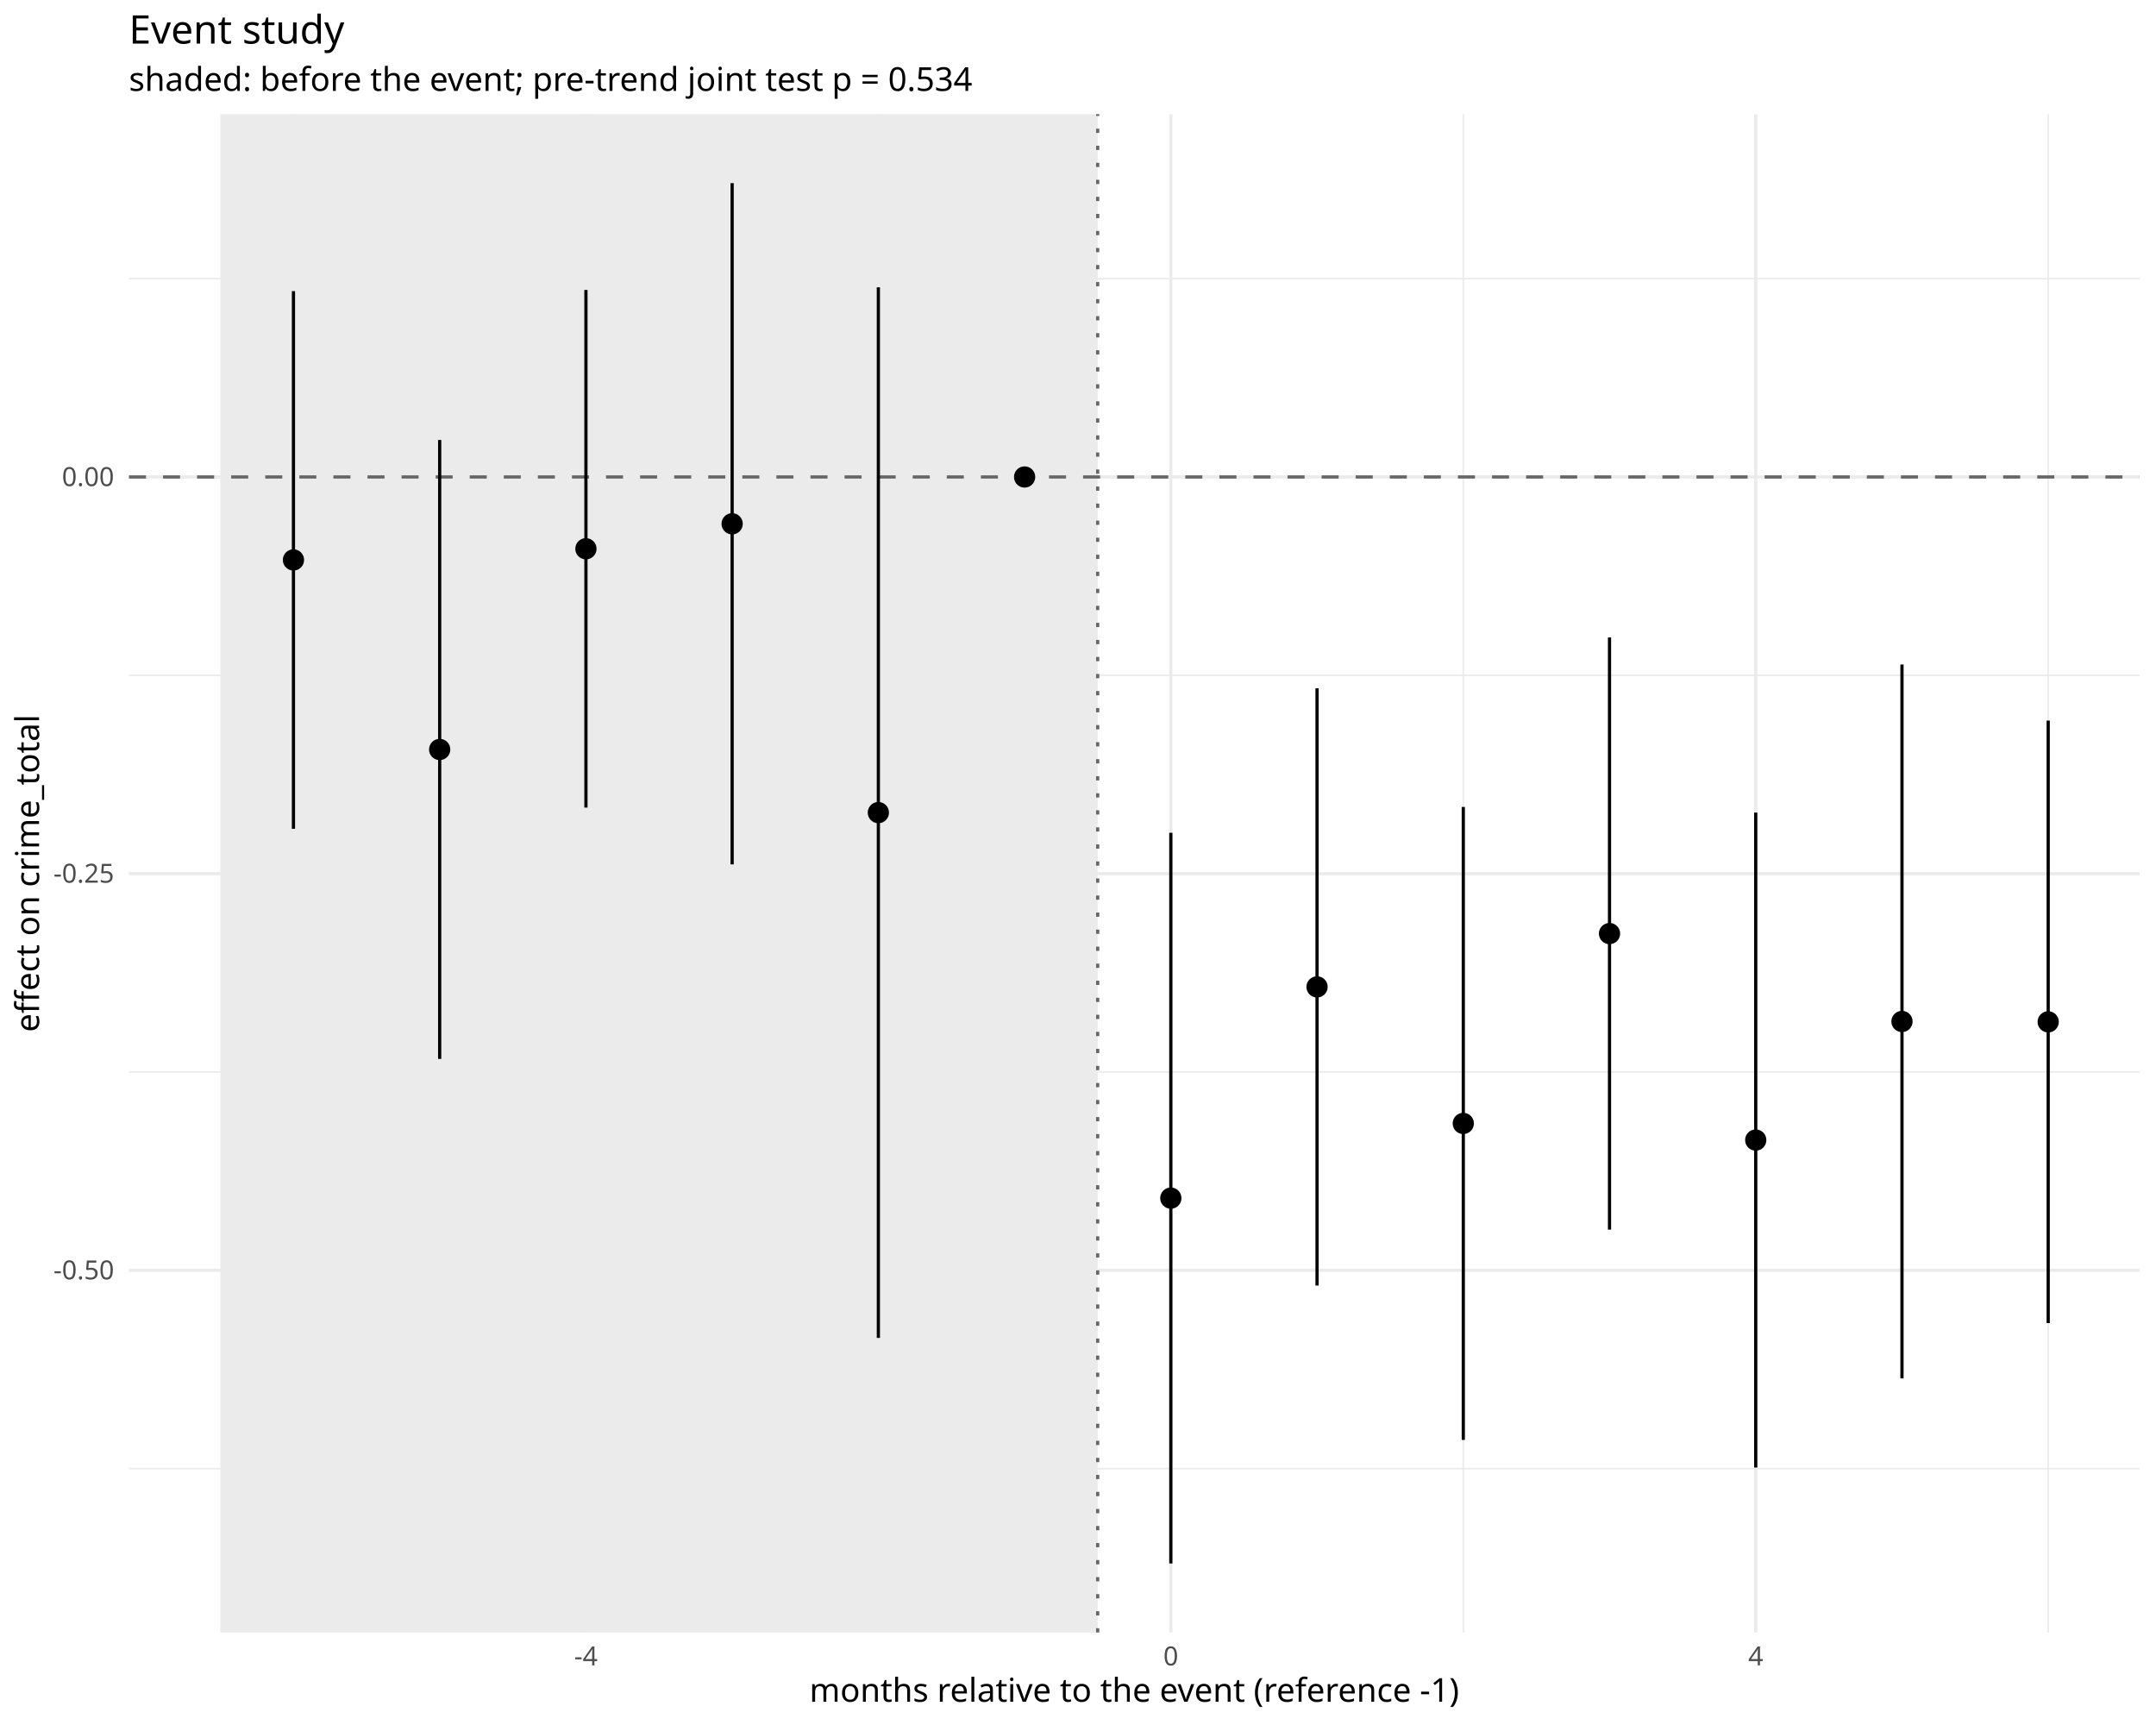
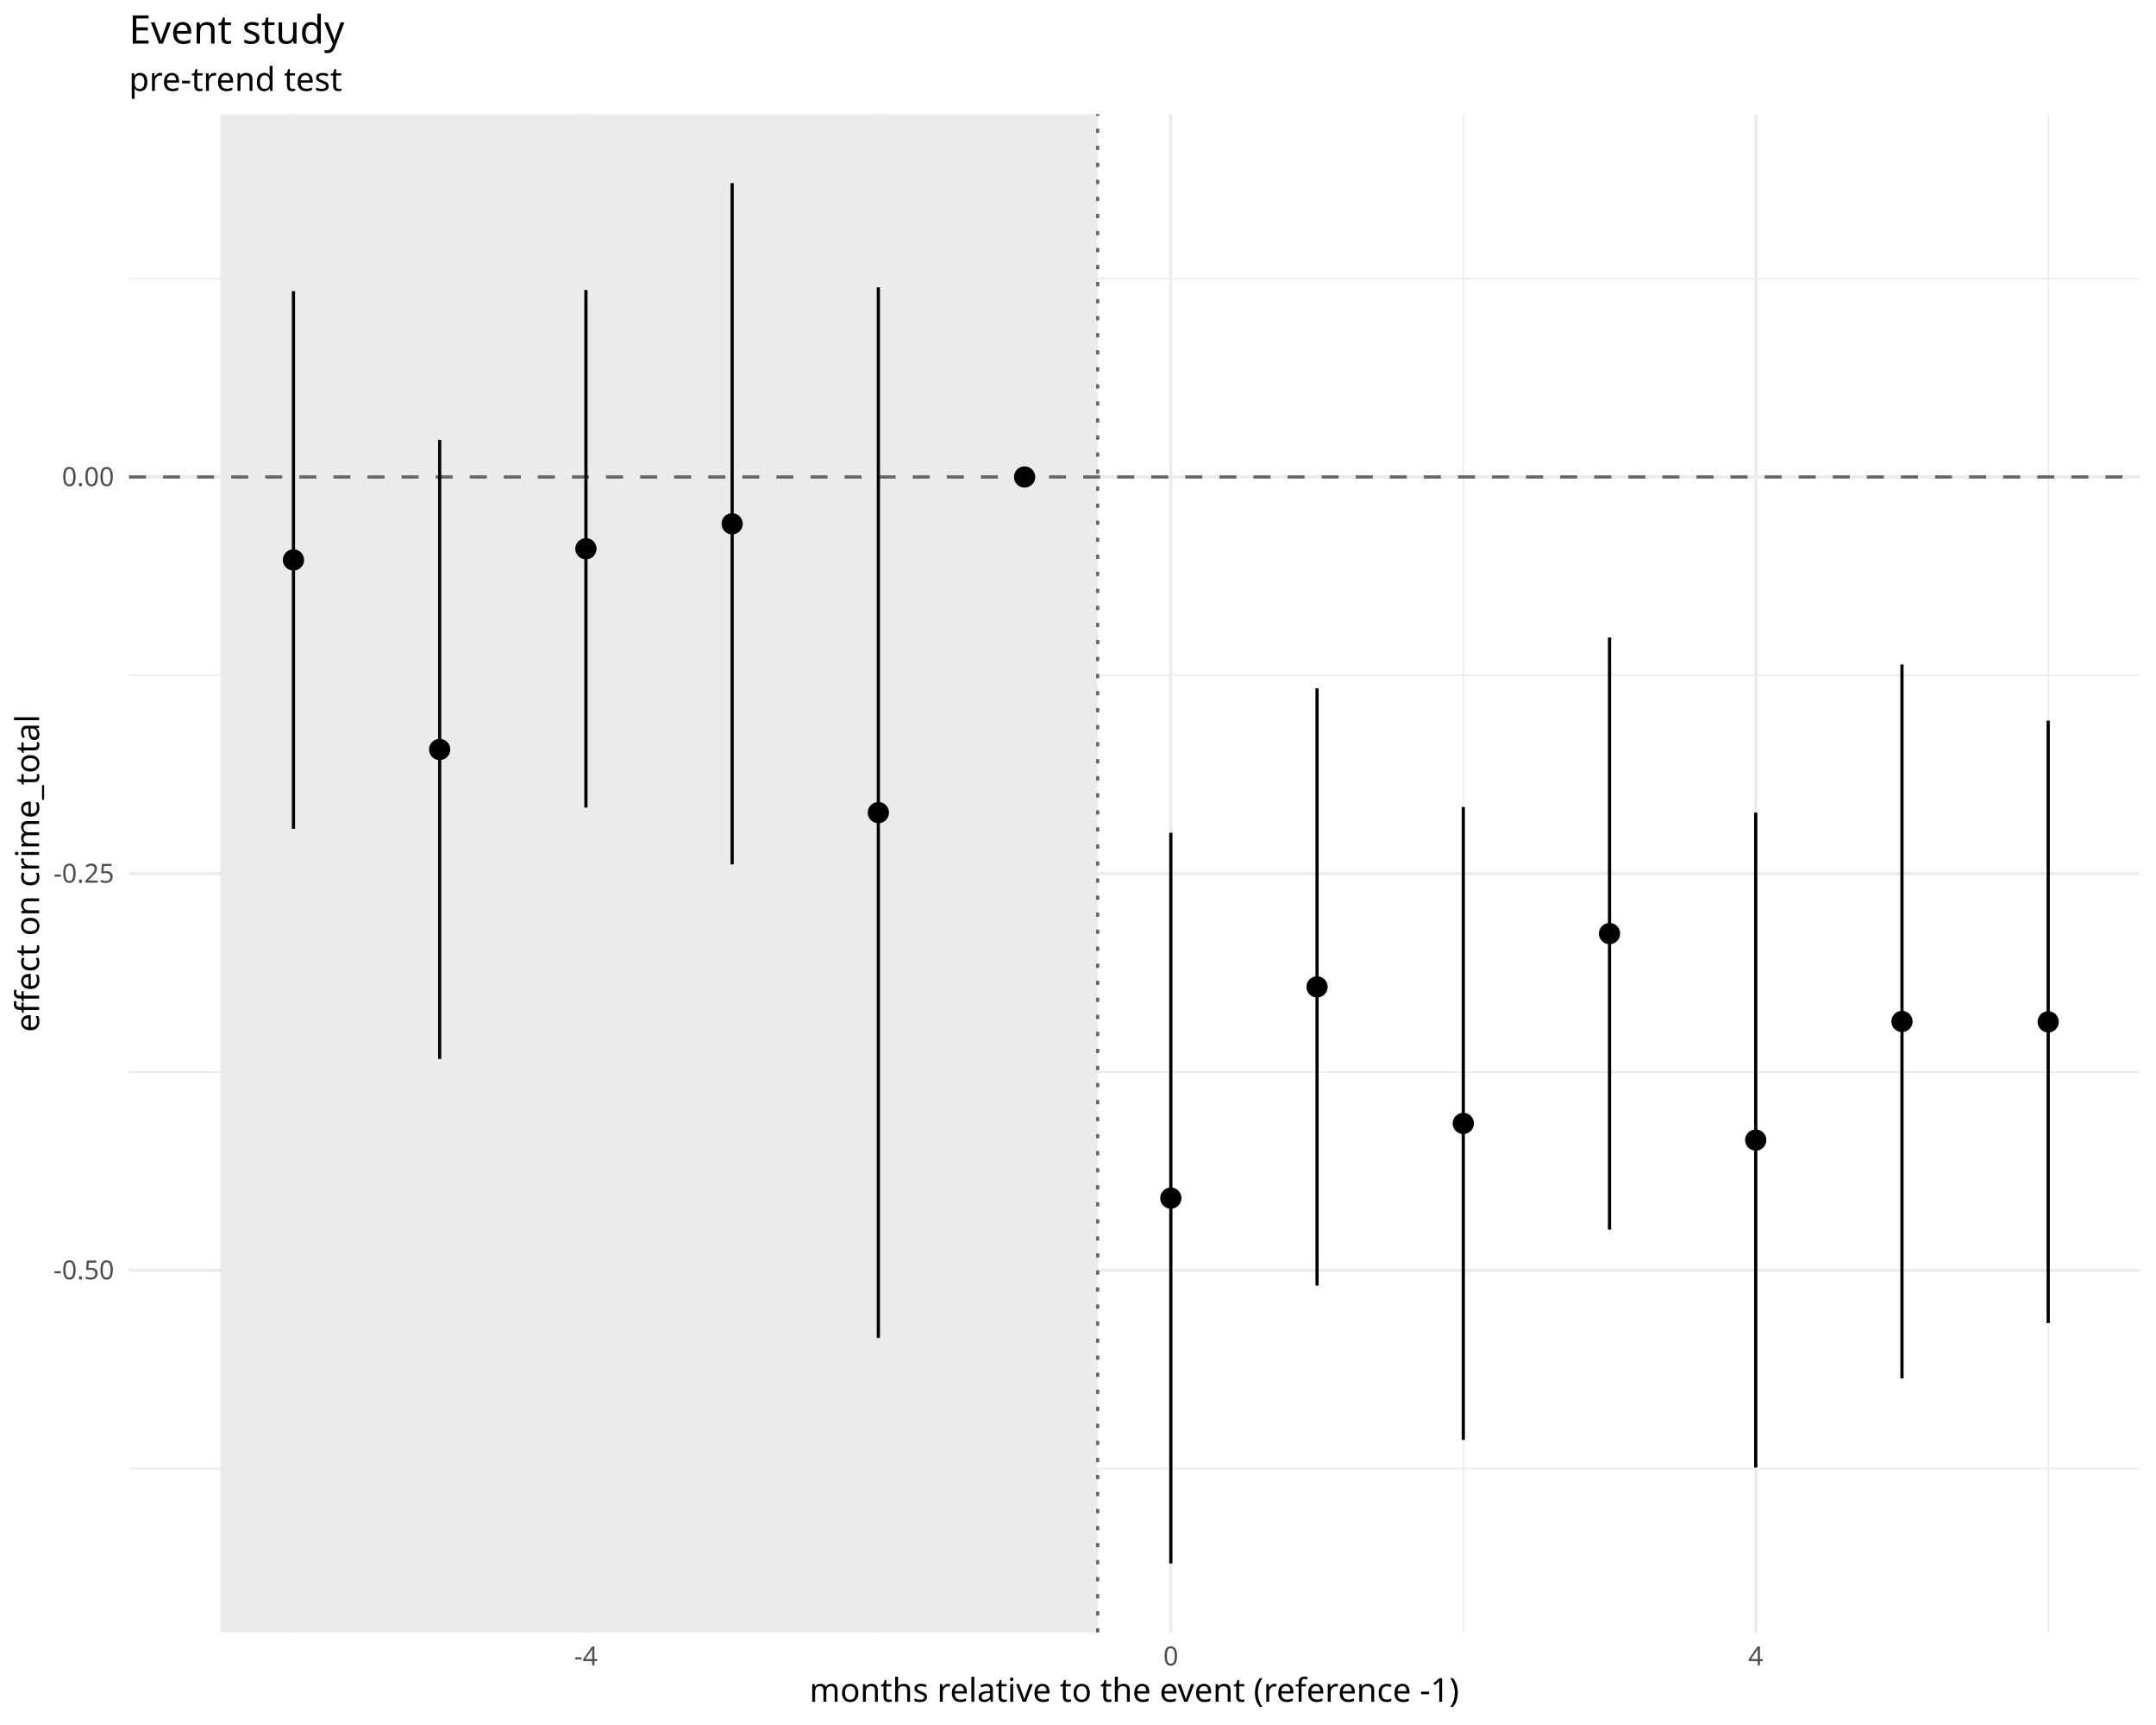
<svg xmlns="http://www.w3.org/2000/svg" class="svglite" data-engine-version="2.0" width="720.00pt" height="576.00pt" viewBox="0 0 720.00 576.00">
  <defs>
    <style type="text/css">
    .svglite line, .svglite polyline, .svglite polygon, .svglite path, .svglite rect, .svglite circle {
      fill: none;
      stroke: #000000;
      stroke-linecap: round;
      stroke-linejoin: round;
      stroke-miterlimit: 10.00;
    }
  </style>
  </defs>
  <rect width="100%" height="100%" style="stroke: none; fill: #FFFFFF;" />
  <defs>
    <clipPath id="cpMC4wMHw3MjAuMDB8MC4wMHw1NzYuMDA=">
      <rect x="0.00" y="0.00" width="720.00" height="576.00" />
    </clipPath>
  </defs>
  <g clip-path="url(#cpMC4wMHw3MjAuMDB8MC4wMHw1NzYuMDA=)">
    <rect x="0.00" y="0.00" width="720.00" height="576.00" style="stroke-width: 1.07; stroke: none; fill: #FFFFFF;" />
  </g>
  <defs>
    <clipPath id="cpNDMuMDZ8NzE0LjUyfDM4LjEyfDU0NS4xMQ==">
      <rect x="43.06" y="38.12" width="671.46" height="507.00" />
    </clipPath>
  </defs>
  <g clip-path="url(#cpNDMuMDZ8NzE0LjUyfDM4LjEyfDU0NS4xMQ==)">
    <polyline points="43.06,490.39 714.52,490.39 " style="stroke-width: 0.53; stroke: #EBEBEB; stroke-linecap: butt;" />
    <polyline points="43.06,357.94 714.52,357.94 " style="stroke-width: 0.53; stroke: #EBEBEB; stroke-linecap: butt;" />
    <polyline points="43.06,225.49 714.52,225.49 " style="stroke-width: 0.53; stroke: #EBEBEB; stroke-linecap: butt;" />
    <polyline points="43.06,93.05 714.52,93.05 " style="stroke-width: 0.53; stroke: #EBEBEB; stroke-linecap: butt;" />
    <polyline points="98.00,545.11 98.00,38.12 " style="stroke-width: 0.53; stroke: #EBEBEB; stroke-linecap: butt;" />
    <polyline points="293.33,545.11 293.33,38.12 " style="stroke-width: 0.53; stroke: #EBEBEB; stroke-linecap: butt;" />
    <polyline points="488.67,545.11 488.67,38.12 " style="stroke-width: 0.53; stroke: #EBEBEB; stroke-linecap: butt;" />
    <polyline points="684.00,545.11 684.00,38.12 " style="stroke-width: 0.53; stroke: #EBEBEB; stroke-linecap: butt;" />
    <polyline points="43.06,424.16 714.52,424.16 " style="stroke-width: 1.07; stroke: #EBEBEB; stroke-linecap: butt;" />
    <polyline points="43.06,291.72 714.52,291.72 " style="stroke-width: 1.07; stroke: #EBEBEB; stroke-linecap: butt;" />
    <polyline points="43.06,159.27 714.52,159.27 " style="stroke-width: 1.07; stroke: #EBEBEB; stroke-linecap: butt;" />
    <polyline points="195.67,545.11 195.67,38.12 " style="stroke-width: 1.07; stroke: #EBEBEB; stroke-linecap: butt;" />
    <polyline points="391.00,545.11 391.00,38.12 " style="stroke-width: 1.07; stroke: #EBEBEB; stroke-linecap: butt;" />
    <polyline points="586.33,545.11 586.33,38.12 " style="stroke-width: 1.07; stroke: #EBEBEB; stroke-linecap: butt;" />
    <rect x="73.58" y="38.12" width="293.00" height="507.00" style="stroke-width: 1.07; stroke: none; stroke-linecap: butt; stroke-linejoin: miter; fill: #EBEBEB;" />
    <line x1="43.06" y1="159.27" x2="714.52" y2="159.27" style="stroke-width: 1.07; stroke: #666666; stroke-dasharray: 5.69,5.69; stroke-linecap: butt;" />
    <line x1="366.58" y1="545.11" x2="366.58" y2="38.12" style="stroke-width: 1.07; stroke: #666666; stroke-dasharray: 1.42,4.27; stroke-linecap: butt;" />
    <line x1="98.00" y1="276.74" x2="98.00" y2="97.21" style="stroke-width: 1.07; stroke-linecap: butt;" />
    <line x1="146.83" y1="353.59" x2="146.83" y2="146.92" style="stroke-width: 1.07; stroke-linecap: butt;" />
    <line x1="195.67" y1="269.67" x2="195.67" y2="96.82" style="stroke-width: 1.07; stroke-linecap: butt;" />
    <line x1="244.50" y1="288.63" x2="244.50" y2="61.16" style="stroke-width: 1.07; stroke-linecap: butt;" />
    <line x1="293.33" y1="446.74" x2="293.33" y2="95.95" style="stroke-width: 1.07; stroke-linecap: butt;" />
    <line x1="342.17" y1="159.27" x2="342.17" y2="159.27" style="stroke-width: 1.07; stroke-linecap: butt;" />
    <line x1="391.00" y1="522.07" x2="391.00" y2="278.07" style="stroke-width: 1.07; stroke-linecap: butt;" />
    <line x1="439.83" y1="429.26" x2="439.83" y2="229.82" style="stroke-width: 1.07; stroke-linecap: butt;" />
    <line x1="488.67" y1="480.81" x2="488.67" y2="269.46" style="stroke-width: 1.07; stroke-linecap: butt;" />
    <line x1="537.50" y1="410.60" x2="537.50" y2="212.85" style="stroke-width: 1.07; stroke-linecap: butt;" />
    <line x1="586.33" y1="490.02" x2="586.33" y2="271.34" style="stroke-width: 1.07; stroke-linecap: butt;" />
    <line x1="635.17" y1="460.27" x2="635.17" y2="221.90" style="stroke-width: 1.07; stroke-linecap: butt;" />
    <line x1="684.00" y1="441.80" x2="684.00" y2="240.62" style="stroke-width: 1.07; stroke-linecap: butt;" />
    <circle cx="98.00" cy="186.97" r="2.84" style="stroke-width: 1.42; fill: #000000;" />
    <circle cx="146.83" cy="250.26" r="2.84" style="stroke-width: 1.42; fill: #000000;" />
    <circle cx="195.67" cy="183.24" r="2.84" style="stroke-width: 1.42; fill: #000000;" />
    <circle cx="244.50" cy="174.90" r="2.84" style="stroke-width: 1.42; fill: #000000;" />
    <circle cx="293.33" cy="271.34" r="2.84" style="stroke-width: 1.42; fill: #000000;" />
    <circle cx="342.17" cy="159.27" r="2.84" style="stroke-width: 1.42; fill: #000000;" />
    <circle cx="391.00" cy="400.07" r="2.84" style="stroke-width: 1.42; fill: #000000;" />
    <circle cx="439.83" cy="329.54" r="2.84" style="stroke-width: 1.42; fill: #000000;" />
    <circle cx="488.67" cy="375.13" r="2.84" style="stroke-width: 1.42; fill: #000000;" />
    <circle cx="537.50" cy="311.73" r="2.84" style="stroke-width: 1.42; fill: #000000;" />
    <circle cx="586.33" cy="380.68" r="2.84" style="stroke-width: 1.42; fill: #000000;" />
    <circle cx="635.17" cy="341.08" r="2.84" style="stroke-width: 1.42; fill: #000000;" />
    <circle cx="684.00" cy="341.21" r="2.84" style="stroke-width: 1.42; fill: #000000;" />
  </g>
  <g clip-path="url(#cpMC4wMHw3MjAuMDB8MC4wMHw1NzYuMDA=)">
    <text x="38.13" y="427.19" text-anchor="end" style="font-size: 8.80px; fill: #4D4D4D; font-family: sans;" textLength="20.06px" lengthAdjust="spacingAndGlyphs">-0.50</text>
    <text x="38.13" y="294.74" text-anchor="end" style="font-size: 8.80px; fill: #4D4D4D; font-family: sans;" textLength="20.06px" lengthAdjust="spacingAndGlyphs">-0.25</text>
    <text x="38.13" y="162.30" text-anchor="end" style="font-size: 8.80px; fill: #4D4D4D; font-family: sans;" textLength="17.13px" lengthAdjust="spacingAndGlyphs">0.00</text>
    <text x="195.67" y="556.10" text-anchor="middle" style="font-size: 8.80px; fill: #4D4D4D; font-family: sans;" textLength="7.82px" lengthAdjust="spacingAndGlyphs">-4</text>
    <text x="391.00" y="556.10" text-anchor="middle" style="font-size: 8.80px; fill: #4D4D4D; font-family: sans;" textLength="4.89px" lengthAdjust="spacingAndGlyphs">0</text>
    <text x="586.33" y="556.10" text-anchor="middle" style="font-size: 8.80px; fill: #4D4D4D; font-family: sans;" textLength="4.89px" lengthAdjust="spacingAndGlyphs">4</text>
    <text x="378.79" y="568.24" text-anchor="middle" style="font-size: 11.00px; font-family: sans;" textLength="204.84px" lengthAdjust="spacingAndGlyphs">months relative to the event (reference -1)</text>
    <text transform="translate(13.05,291.61) rotate(-90)" text-anchor="middle" style="font-size: 11.00px; font-family: sans;" textLength="99.06px" lengthAdjust="spacingAndGlyphs">effect on crime_total</text>
-     <text x="43.06" y="30.35" style="font-size: 11.00px; font-family: sans;" textLength="265.73px" lengthAdjust="spacingAndGlyphs">shaded: before the event; pre-trend joint test p = 0.534</text>
+     <text x="43.06" y="30.35" style="font-size: 11.00px; font-family: sans;" textLength="65.43px" lengthAdjust="spacingAndGlyphs">pre-trend test</text>
    <text x="43.06" y="14.56" style="font-size: 13.20px; font-family: sans;" textLength="68.99px" lengthAdjust="spacingAndGlyphs">Event study</text>
  </g>
</svg>
